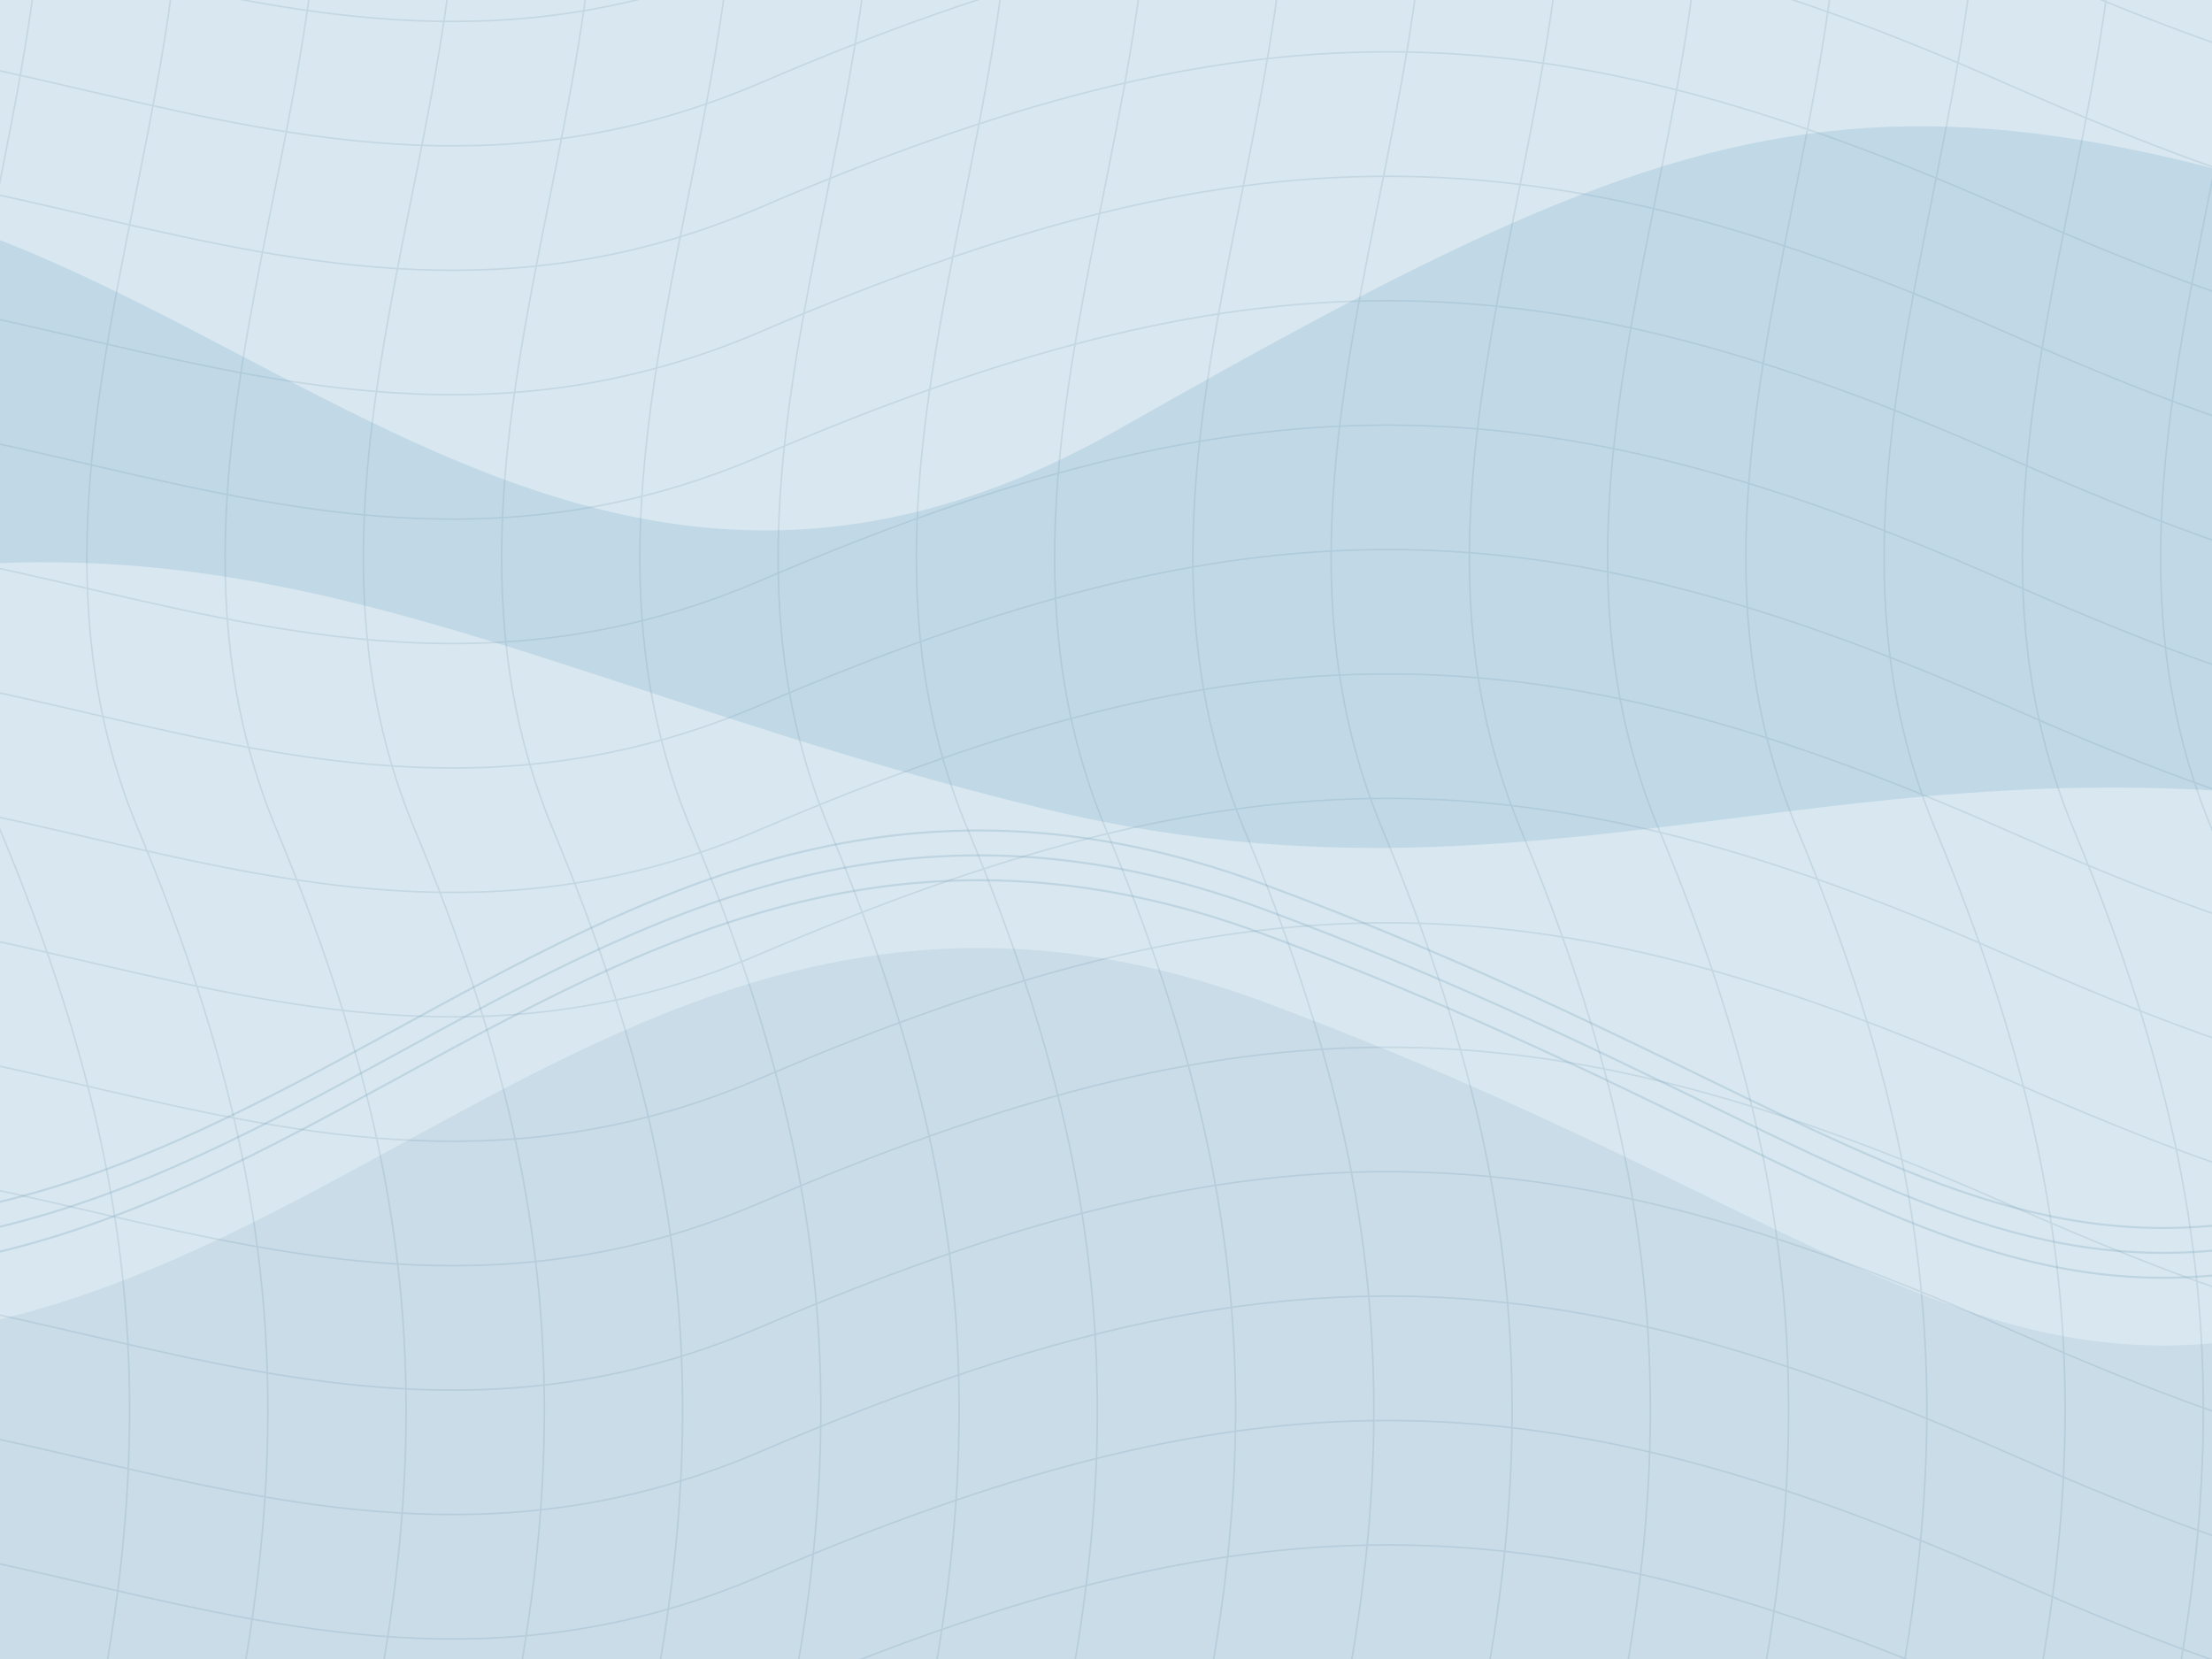
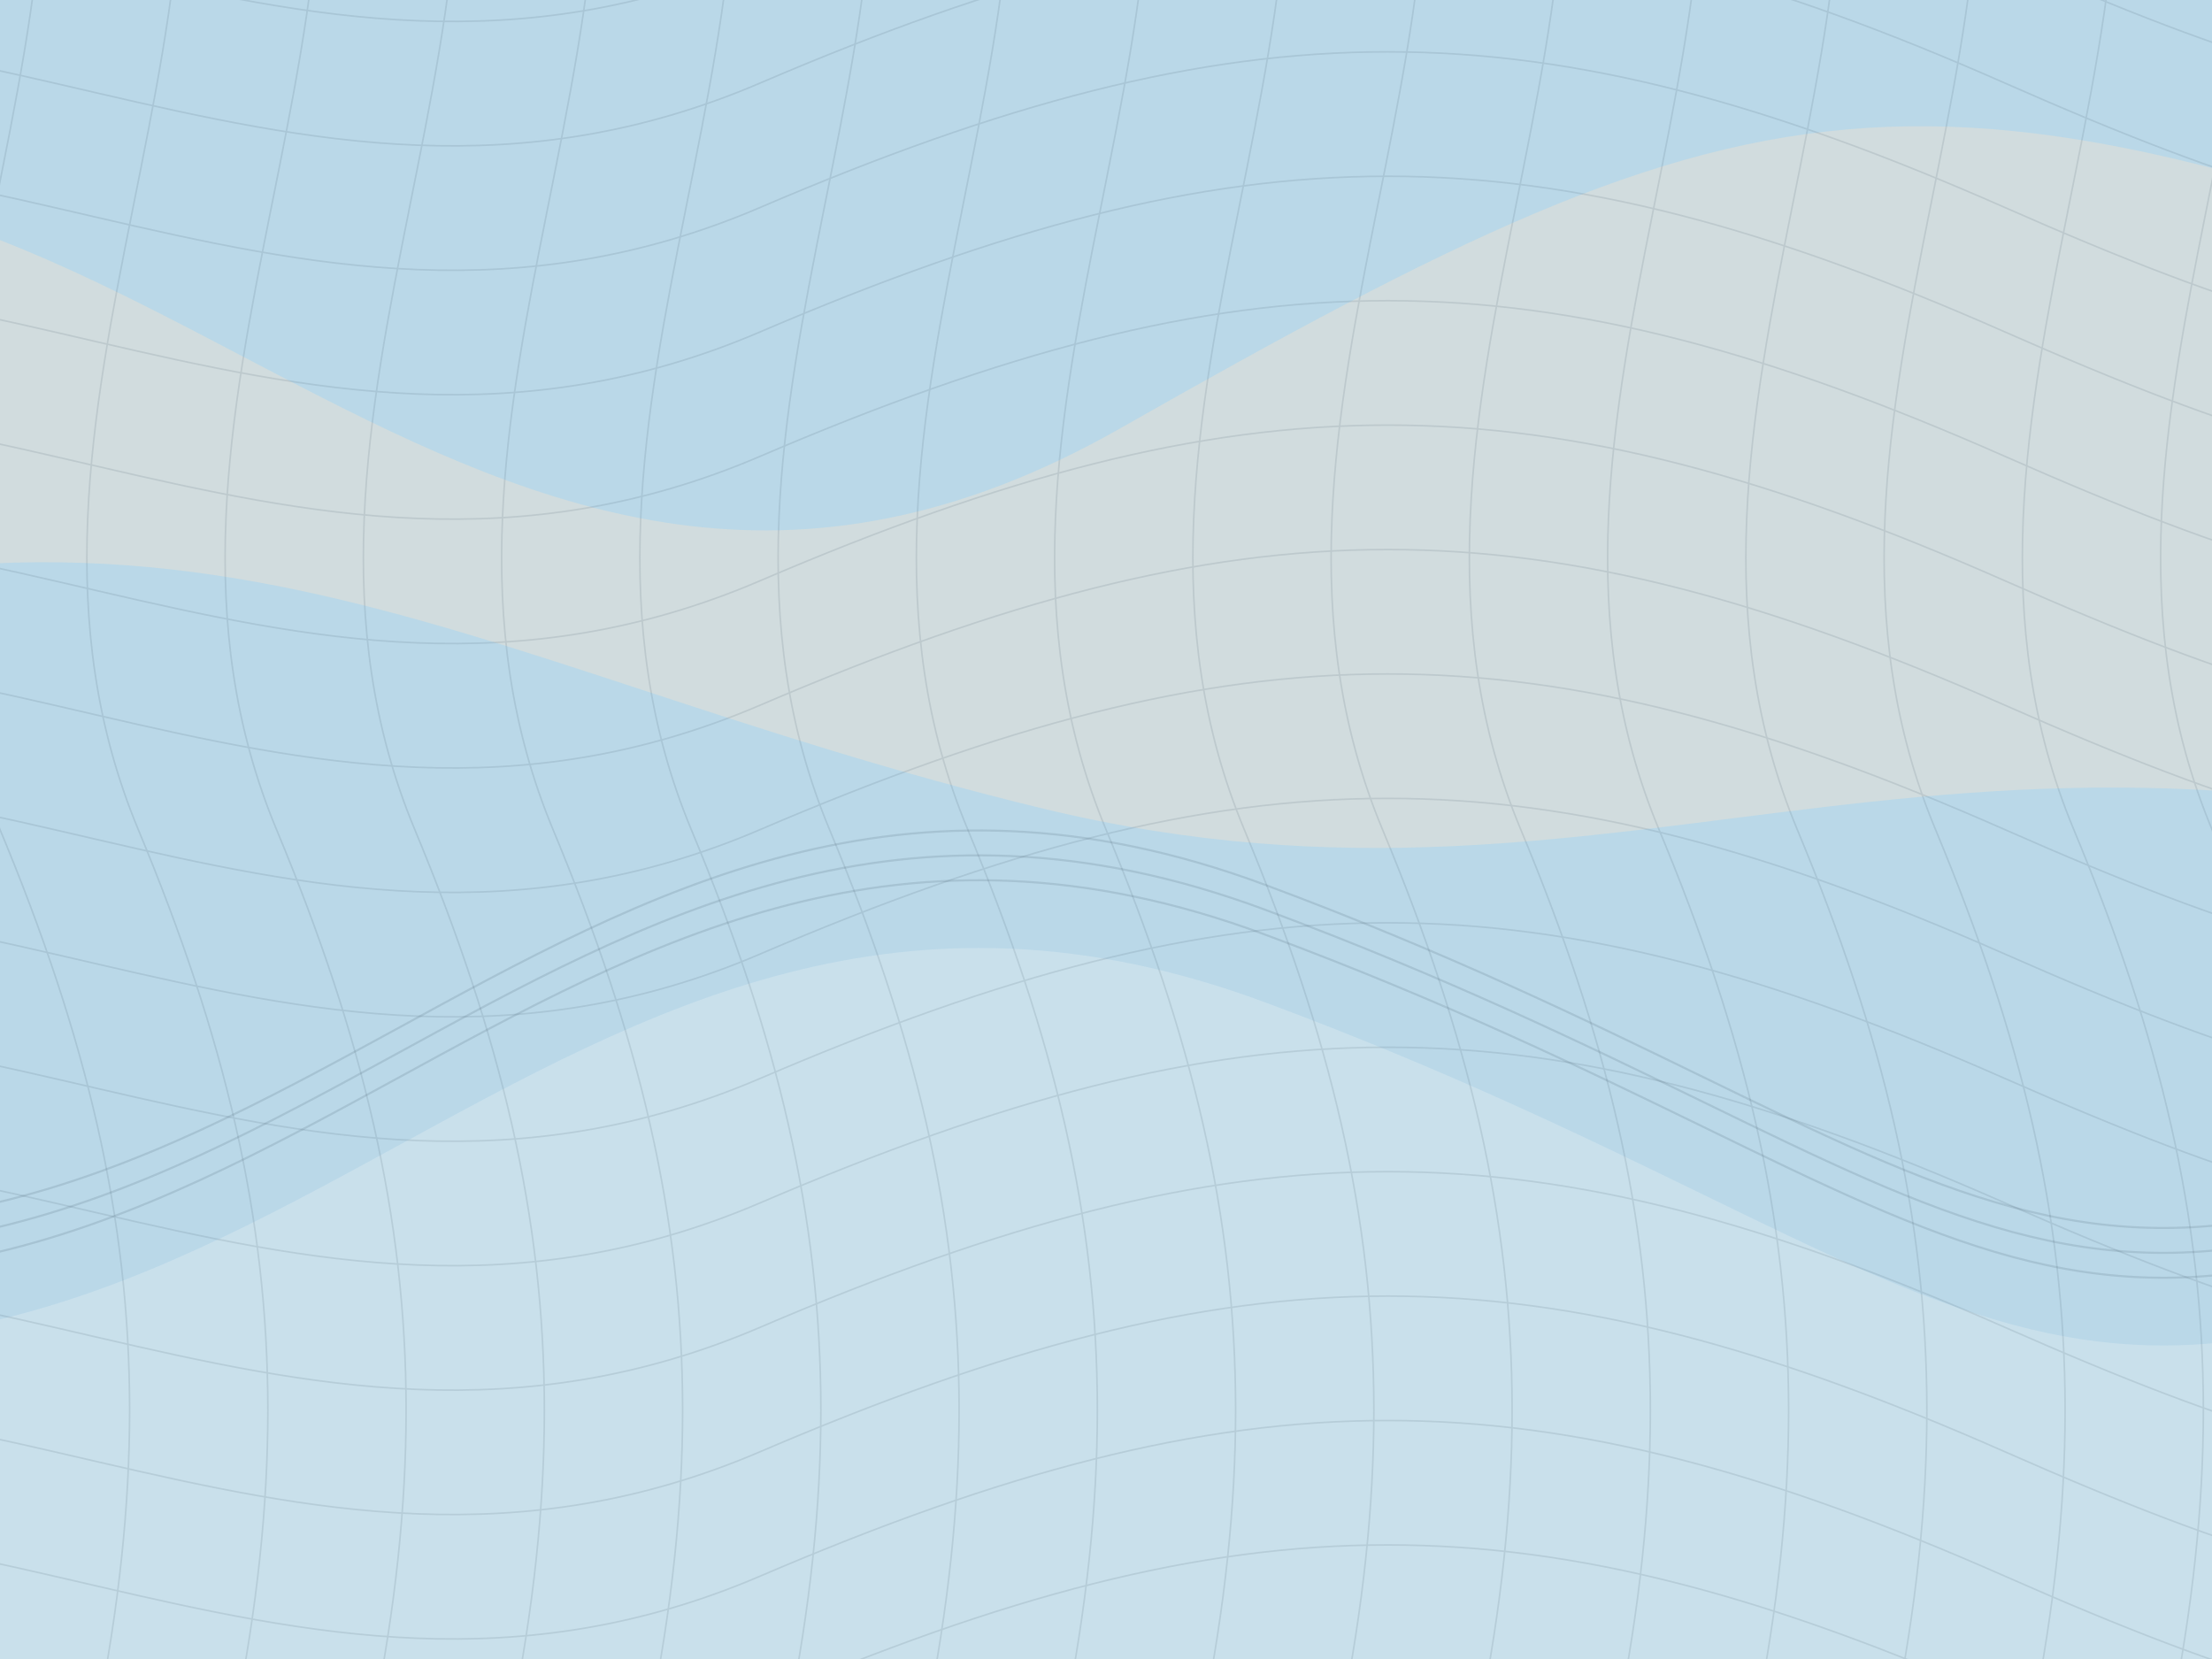
<svg xmlns="http://www.w3.org/2000/svg" viewBox="0 0 1600 1200" fill="none">
  <style>
.wave-back,.wave-front,.wave-line,.mesh{transform-box:view-box;transform-origin:center}
.wave-back{animation:back-swell 22s ease-in-out infinite alternate;animation-delay:-9s}
.wave-front{animation:front-swell 16s ease-in-out infinite alternate;animation-delay:-6s}
.wave-line{animation:front-swell 16s ease-in-out infinite alternate;animation-delay:-6s}
.mesh{animation:mesh-sway 24s ease-in-out infinite alternate;animation-delay:-10s}
@keyframes back-swell{from{transform:translate(-60px,-38px)}to{transform:translate(65px,45px)}}
@keyframes front-swell{from{transform:translate(70px,-42px)}to{transform:translate(-65px,50px)}}
@keyframes mesh-sway{from{transform:translate(-25px,-22px)}to{transform:translate(30px,28px)}}
@media(prefers-reduced-motion:reduce){.wave-back,.wave-front,.wave-line,.mesh{animation:none}}
</style>
-   <rect width="1600" height="1200" fill="#d9e8f0" />
-   <path class="wave-back" fill="#a9cadd" opacity=".50" d="M-350 155C90 10 335 580 810 310S1390 20 1970 250L1970 650C1420 455 1190 690 755 585S120 300-350 490Z" />
-   <path class="wave-front" fill="#8fb6cd" opacity=".23" d="M-350 925C180 1135 390 530 915 725S1480 1120 1970 820L1970 1320H-350Z" />
-   <g class="mesh" stroke="#668ca5" stroke-width="1.15" opacity=".18">
+   <rect width="1600" height="1200" fill="#BAD8E8" />
+   <path class="wave-back" fill="#E7E0D3" opacity=".50" d="M-350 155C90 10 335 580 810 310S1390 20 1970 250L1970 650C1420 455 1190 690 755 585S120 300-350 490Z" />
+   <path class="wave-front" fill="#FCFBF8" opacity=".23" d="M-350 925C180 1135 390 530 915 725S1480 1120 1970 820L1970 1320H-350Z" />
+   <g class="mesh" stroke="#293F50" stroke-width="1.15" opacity=".12">
    <path d="M-400 -300C-60 -430 200 -150 550 -300S1110 -450 1450 -300S1880 -170 2100 -350" />
    <path d="M-400 -210C-60 -340 200 -60 550 -210S1110 -360 1450 -210S1880 -80 2100 -260" />
    <path d="M-400 -120C-60 -250 200 30 550 -120S1110 -270 1450 -120S1880 10 2100 -170" />
    <path d="M-400 -30C-60 -160 200 120 550 -30S1110 -180 1450 -30S1880 100 2100 -80" />
    <path d="M-400 60C-60 -70 200 210 550 60S1110 -90 1450 60S1880 190 2100 10" />
    <path d="M-400 150C-60 20 200 300 550 150S1110 0 1450 150S1880 280 2100 100" />
    <path d="M-400 240C-60 110 200 390 550 240S1110 90 1450 240S1880 370 2100 190" />
    <path d="M-400 330C-60 200 200 480 550 330S1110 180 1450 330S1880 460 2100 280" />
    <path d="M-400 420C-60 290 200 570 550 420S1110 270 1450 420S1880 550 2100 370" />
    <path d="M-400 510C-60 380 200 660 550 510S1110 360 1450 510S1880 640 2100 460" />
    <path d="M-400 600C-60 470 200 750 550 600S1110 450 1450 600S1880 730 2100 550" />
    <path d="M-400 690C-60 560 200 840 550 690S1110 540 1450 690S1880 820 2100 640" />
    <path d="M-400 780C-60 650 200 930 550 780S1110 630 1450 780S1880 910 2100 730" />
    <path d="M-400 870C-60 740 200 1020 550 870S1110 720 1450 870S1880 1000 2100 820" />
    <path d="M-400 960C-60 830 200 1110 550 960S1110 810 1450 960S1880 1090 2100 910" />
    <path d="M-400 1050C-60 920 200 1200 550 1050S1110 900 1450 1050S1880 1180 2100 1000" />
    <path d="M-400 1140C-60 1010 200 1290 550 1140S1110 990 1450 1140S1880 1270 2100 1090" />
    <path d="M-400 1230C-60 1100 200 1380 550 1230S1110 1080 1450 1230S1880 1360 2100 1180" />
    <path d="M-400 1320C-60 1190 200 1470 550 1320S1110 1170 1450 1320S1880 1450 2100 1270" />
    <path d="M-400 1410C-60 1280 200 1560 550 1410S1110 1260 1450 1410S1880 1540 2100 1360" />
    <path d="M-400 1500C-60 1370 200 1650 550 1500S1110 1350 1450 1500S1880 1630 2100 1450" />
    <path d="M-400 1590C-60 1460 200 1740 550 1590S1110 1440 1450 1590S1880 1720 2100 1540" />
    <path d="M-400 -300C-285 0 -525 300 -400 600S-275 1120 -400 1500" />
    <path d="M-300 -300C-185 0 -425 300 -300 600S-175 1120 -300 1500" />
    <path d="M-200 -300C-85 0 -325 300 -200 600S-75 1120 -200 1500" />
    <path d="M-100 -300C15 0 -225 300 -100 600S25 1120 -100 1500" />
    <path d="M0 -300C115 0 -125 300 0 600S125 1120 0 1500" />
    <path d="M100 -300C215 0 -25 300 100 600S225 1120 100 1500" />
    <path d="M200 -300C315 0 75 300 200 600S325 1120 200 1500" />
    <path d="M300 -300C415 0 175 300 300 600S425 1120 300 1500" />
    <path d="M400 -300C515 0 275 300 400 600S525 1120 400 1500" />
    <path d="M500 -300C615 0 375 300 500 600S625 1120 500 1500" />
    <path d="M600 -300C715 0 475 300 600 600S725 1120 600 1500" />
    <path d="M700 -300C815 0 575 300 700 600S825 1120 700 1500" />
    <path d="M800 -300C915 0 675 300 800 600S925 1120 800 1500" />
    <path d="M900 -300C1015 0 775 300 900 600S1025 1120 900 1500" />
    <path d="M1000 -300C1115 0 875 300 1000 600S1125 1120 1000 1500" />
    <path d="M1100 -300C1215 0 975 300 1100 600S1225 1120 1100 1500" />
    <path d="M1200 -300C1315 0 1075 300 1200 600S1325 1120 1200 1500" />
    <path d="M1300 -300C1415 0 1175 300 1300 600S1425 1120 1300 1500" />
    <path d="M1400 -300C1515 0 1275 300 1400 600S1525 1120 1400 1500" />
    <path d="M1500 -300C1615 0 1375 300 1500 600S1625 1120 1500 1500" />
    <path d="M1600 -300C1715 0 1475 300 1600 600S1725 1120 1600 1500" />
    <path d="M1700 -300C1815 0 1575 300 1700 600S1825 1120 1700 1500" />
    <path d="M1800 -300C1915 0 1675 300 1800 600S1925 1120 1800 1500" />
    <path d="M1900 -300C2015 0 1775 300 1900 600S2025 1120 1900 1500" />
    <path d="M2000 -300C2115 0 1875 300 2000 600S2125 1120 2000 1500" />
    <path d="M2100 -300C2215 0 1975 300 2100 600S2225 1120 2100 1500" />
    <path d="M2200 -300C2315 0 2075 300 2200 600S2325 1120 2200 1500" />
  </g>
-   <g class="wave-line" stroke="#719db7" stroke-width="1.5" opacity=".26">
+   <g class="wave-line" stroke="#293F50" stroke-width="1.5" opacity=".14">
    <path d="M-350 840C180 1050 390 445 915 640S1480 1035 1970 735" />
    <path d="M-350 858C180 1068 390 463 915 658S1480 1053 1970 753" />
    <path d="M-350 876C180 1086 390 481 915 676S1480 1071 1970 771" />
  </g>
</svg>
